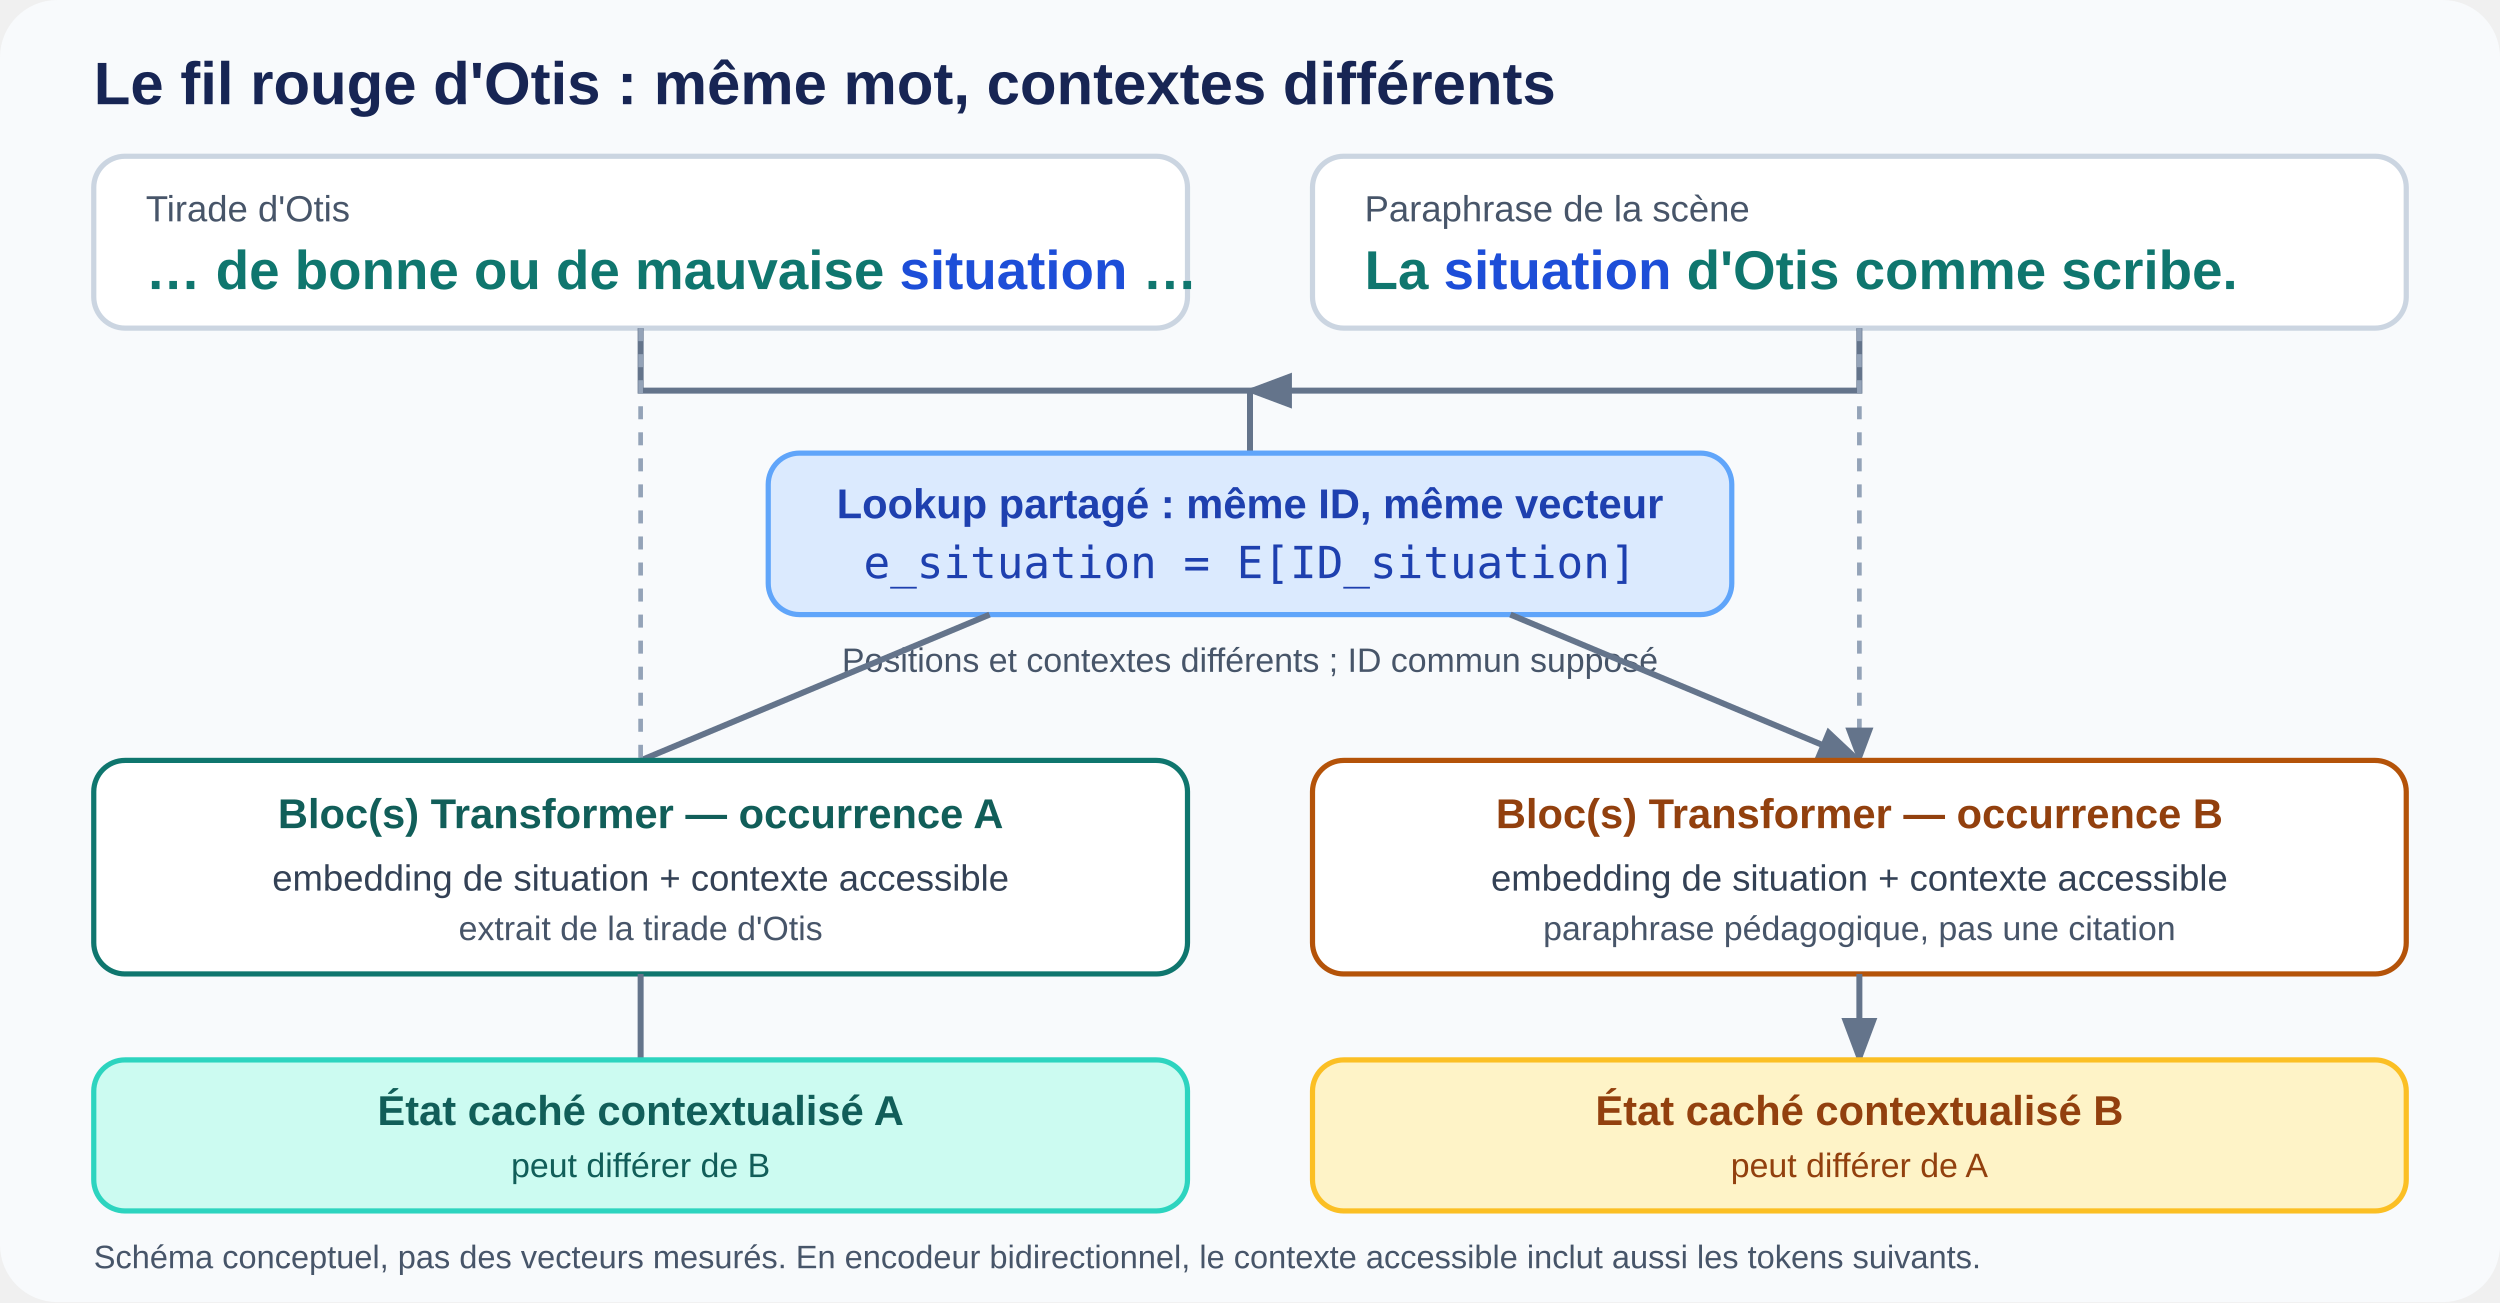
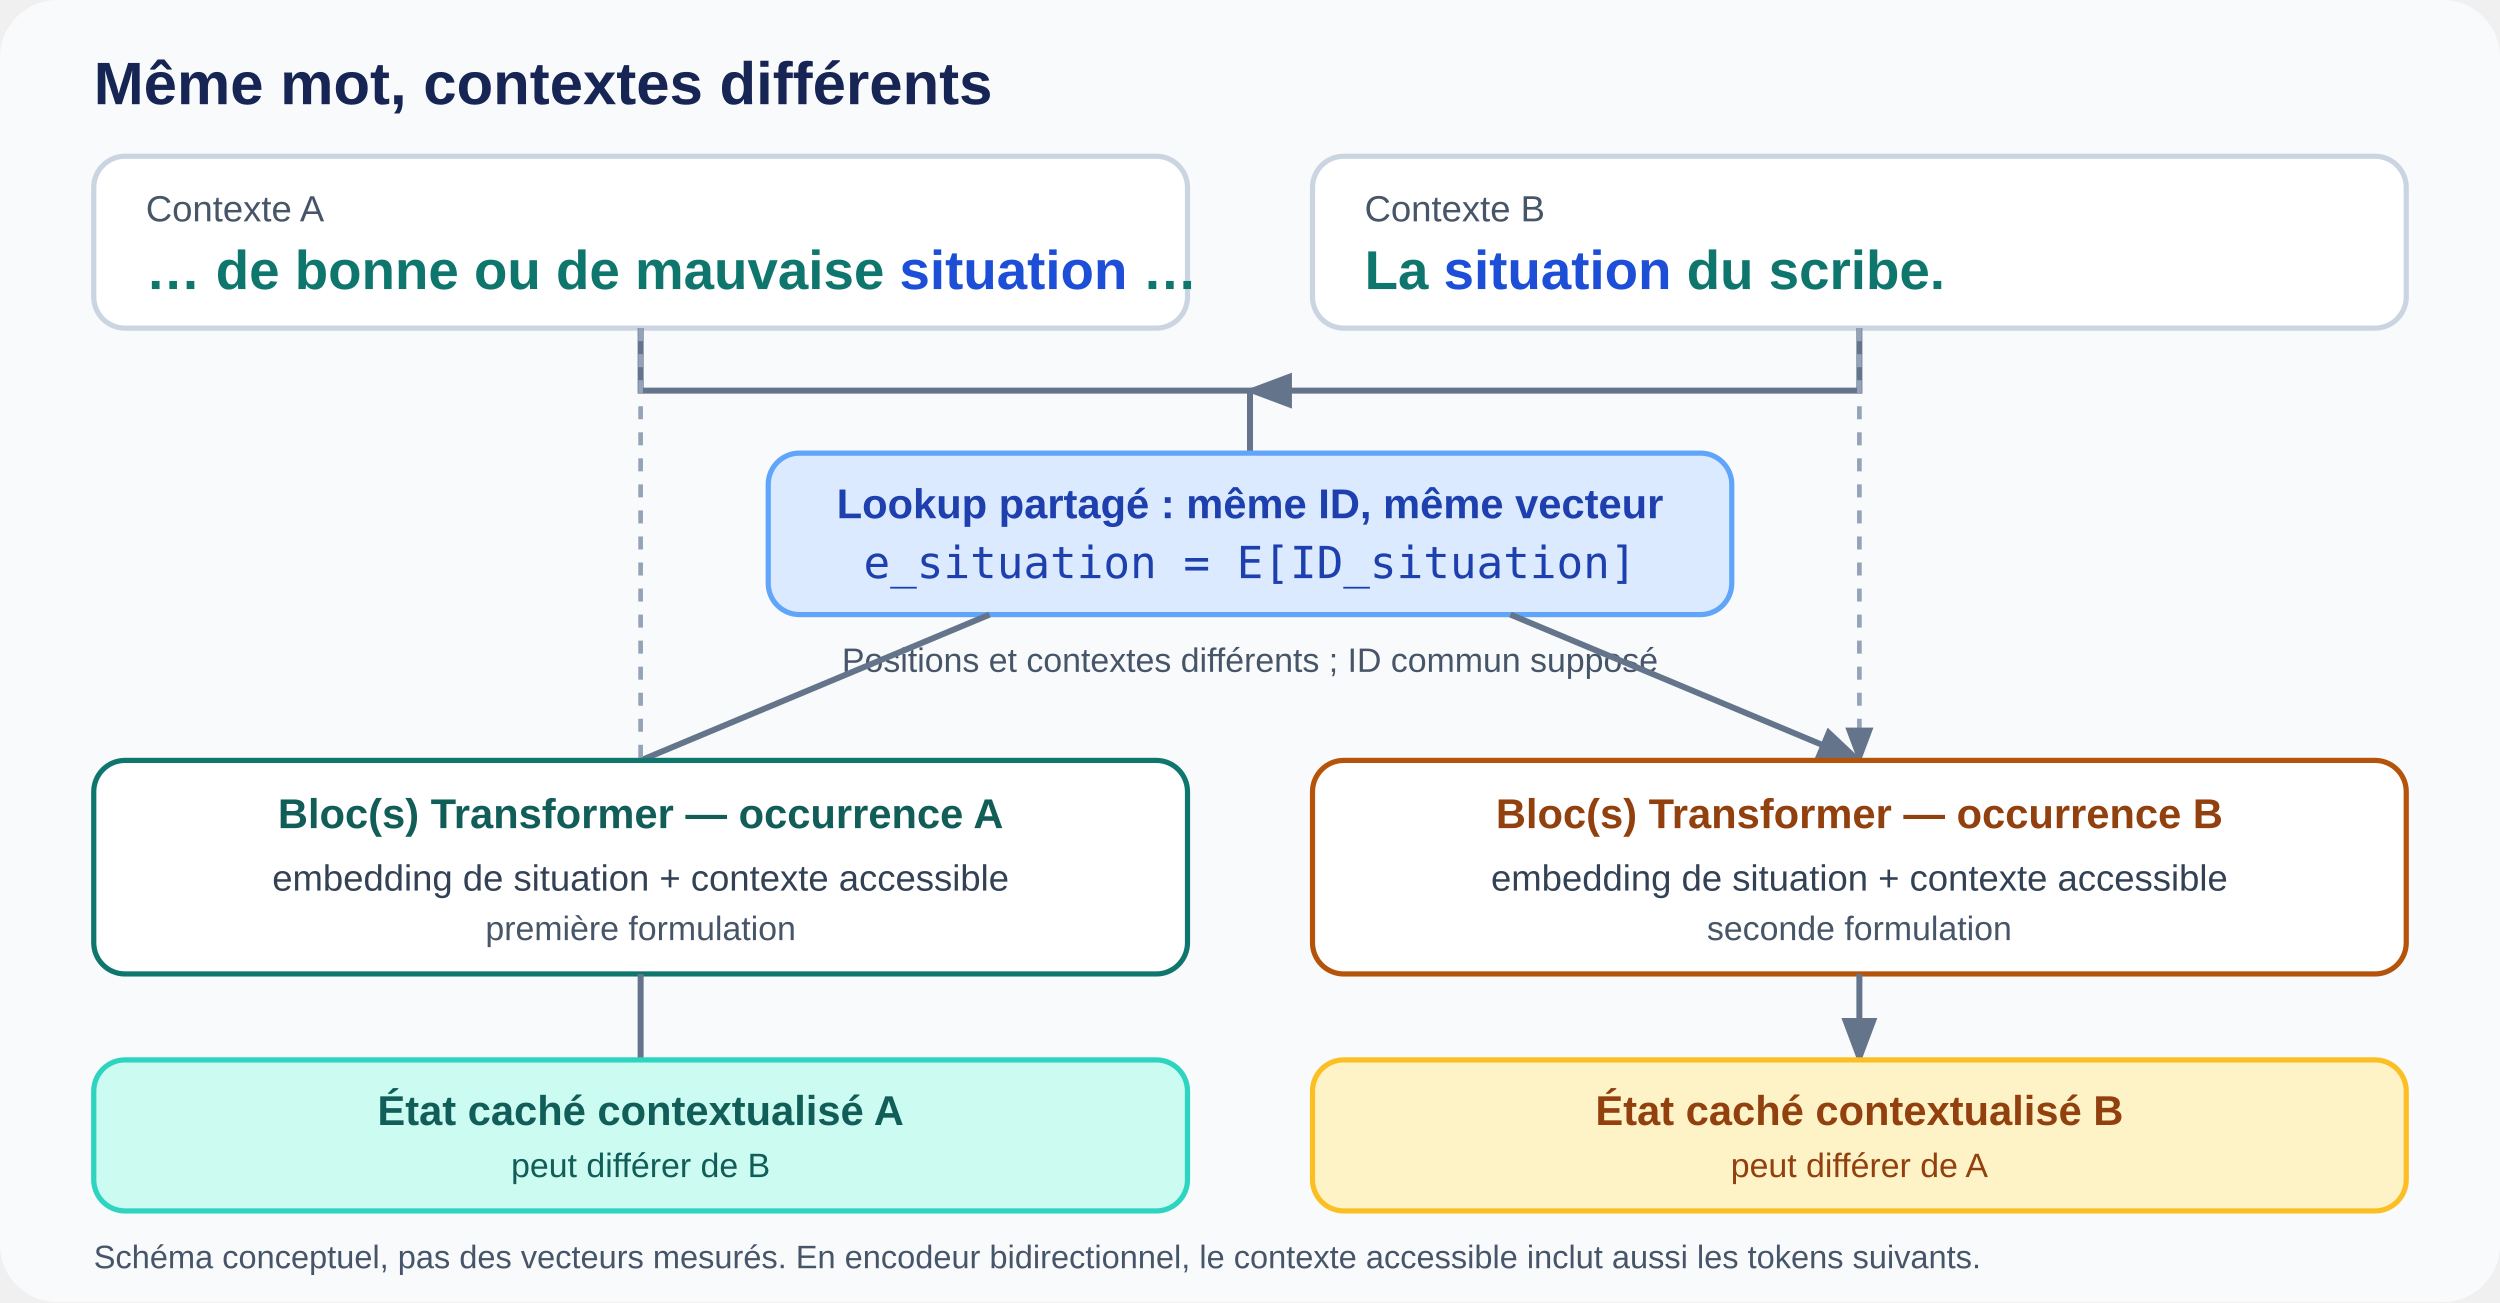
<svg xmlns="http://www.w3.org/2000/svg" viewBox="0 0 960 500" role="img" aria-labelledby="title desc">
  <defs>
    <marker id="arrow" markerWidth="9" markerHeight="9" refX="7" refY="3" orient="auto">
      <path d="M0 0 L0 6 L8 3 z" fill="#64748b" />
    </marker>
  </defs>
  <rect width="960" height="500" rx="22" fill="#f8fafc" />
-   <text x="36" y="40" font-family="Arial,sans-serif" font-size="23" font-weight="700" fill="#172554">Le fil rouge d'Otis : même mot, contextes différents</text>
+   <text x="36" y="40" font-family="Arial,sans-serif" font-size="23" font-weight="700" fill="#172554">Même mot, contextes différents</text>
  <rect x="36" y="60" width="420" height="66" rx="12" fill="#fff" stroke="#cbd5e1" stroke-width="2" />
-   <text x="56" y="85" font-family="Arial,sans-serif" font-size="14" fill="#475569">Tirade d'Otis</text>
+   <text x="56" y="85" font-family="Arial,sans-serif" font-size="14" fill="#475569">Contexte A</text>
  <text x="56" y="111" font-family="Arial,sans-serif" font-size="21" font-weight="700" fill="#0f766e">… de bonne ou de mauvaise <tspan fill="#1d4ed8">situation</tspan> …</text>
  <rect x="504" y="60" width="420" height="66" rx="12" fill="#fff" stroke="#cbd5e1" stroke-width="2" />
-   <text x="524" y="85" font-family="Arial,sans-serif" font-size="14" fill="#475569">Paraphrase de la scène</text>
-   <text x="524" y="111" font-family="Arial,sans-serif" font-size="21" font-weight="700" fill="#0f766e">La <tspan fill="#1d4ed8">situation</tspan> d'Otis comme scribe.</text>
+   <text x="524" y="85" font-family="Arial,sans-serif" font-size="14" fill="#475569">Contexte B</text>
+   <text x="524" y="111" font-family="Arial,sans-serif" font-size="21" font-weight="700" fill="#0f766e">La <tspan fill="#1d4ed8">situation</tspan> du scribe.</text>
  <path d="M246 126 L246 150 L480 150 L480 174 M714 126 L714 150 L480 150" fill="none" stroke="#64748b" stroke-width="2.3" marker-end="url(#arrow)" />
  <rect x="295" y="174" width="370" height="62" rx="12" fill="#dbeafe" stroke="#60a5fa" stroke-width="2" />
  <text x="480" y="199" text-anchor="middle" font-family="Arial,sans-serif" font-size="16" font-weight="700" fill="#1e40af">Lookup partagé : même ID, même vecteur</text>
  <text x="480" y="222" text-anchor="middle" font-family="monospace" font-size="17" fill="#1e40af">e_situation = E[ID_situation]</text>
  <text x="480" y="258" text-anchor="middle" font-family="Arial,sans-serif" font-size="13" fill="#475569">Positions et contextes différents ; ID commun supposé</text>
  <path d="M380 236 L246 292 M580 236 L714 292" fill="none" stroke="#64748b" stroke-width="2.3" marker-end="url(#arrow)" />
  <path d="M246 126 L246 292 M714 126 L714 292" fill="none" stroke="#94a3b8" stroke-width="1.8" stroke-dasharray="5 5" marker-end="url(#arrow)" />
  <rect x="36" y="292" width="420" height="82" rx="12" fill="#fff" stroke="#0f766e" stroke-width="2" />
  <text x="246" y="318" text-anchor="middle" font-family="Arial,sans-serif" font-size="16" font-weight="700" fill="#115e59">Bloc(s) Transformer — occurrence A</text>
  <text x="246" y="342" text-anchor="middle" font-family="Arial,sans-serif" font-size="14" fill="#334155">embedding de situation + contexte accessible</text>
-   <text x="246" y="361" text-anchor="middle" font-family="Arial,sans-serif" font-size="13" fill="#475569">extrait de la tirade d'Otis</text>
+   <text x="246" y="361" text-anchor="middle" font-family="Arial,sans-serif" font-size="13" fill="#475569">première formulation</text>
  <rect x="504" y="292" width="420" height="82" rx="12" fill="#fff" stroke="#b45309" stroke-width="2" />
  <text x="714" y="318" text-anchor="middle" font-family="Arial,sans-serif" font-size="16" font-weight="700" fill="#92400e">Bloc(s) Transformer — occurrence B</text>
  <text x="714" y="342" text-anchor="middle" font-family="Arial,sans-serif" font-size="14" fill="#334155">embedding de situation + contexte accessible</text>
-   <text x="714" y="361" text-anchor="middle" font-family="Arial,sans-serif" font-size="13" fill="#475569">paraphrase pédagogique, pas une citation</text>
+   <text x="714" y="361" text-anchor="middle" font-family="Arial,sans-serif" font-size="13" fill="#475569">seconde formulation</text>
  <path d="M246 374 L246 407 M714 374 L714 407" fill="none" stroke="#64748b" stroke-width="2.3" marker-end="url(#arrow)" />
  <rect x="36" y="407" width="420" height="58" rx="12" fill="#ccfbf1" stroke="#2dd4bf" stroke-width="2" />
  <rect x="504" y="407" width="420" height="58" rx="12" fill="#fef3c7" stroke="#fbbf24" stroke-width="2" />
  <text x="246" y="432" text-anchor="middle" font-family="Arial,sans-serif" font-size="16" font-weight="700" fill="#115e59">État caché contextualisé A</text>
  <text x="714" y="432" text-anchor="middle" font-family="Arial,sans-serif" font-size="16" font-weight="700" fill="#92400e">État caché contextualisé B</text>
  <text x="246" y="452" text-anchor="middle" font-family="Arial,sans-serif" font-size="13" fill="#115e59">peut différer de B</text>
  <text x="714" y="452" text-anchor="middle" font-family="Arial,sans-serif" font-size="13" fill="#92400e">peut différer de A</text>
  <text x="36" y="487" font-family="Arial,sans-serif" font-size="12.5" fill="#475569">Schéma conceptuel, pas des vecteurs mesurés. En encodeur bidirectionnel, le contexte accessible inclut aussi les tokens suivants.</text>
</svg>
